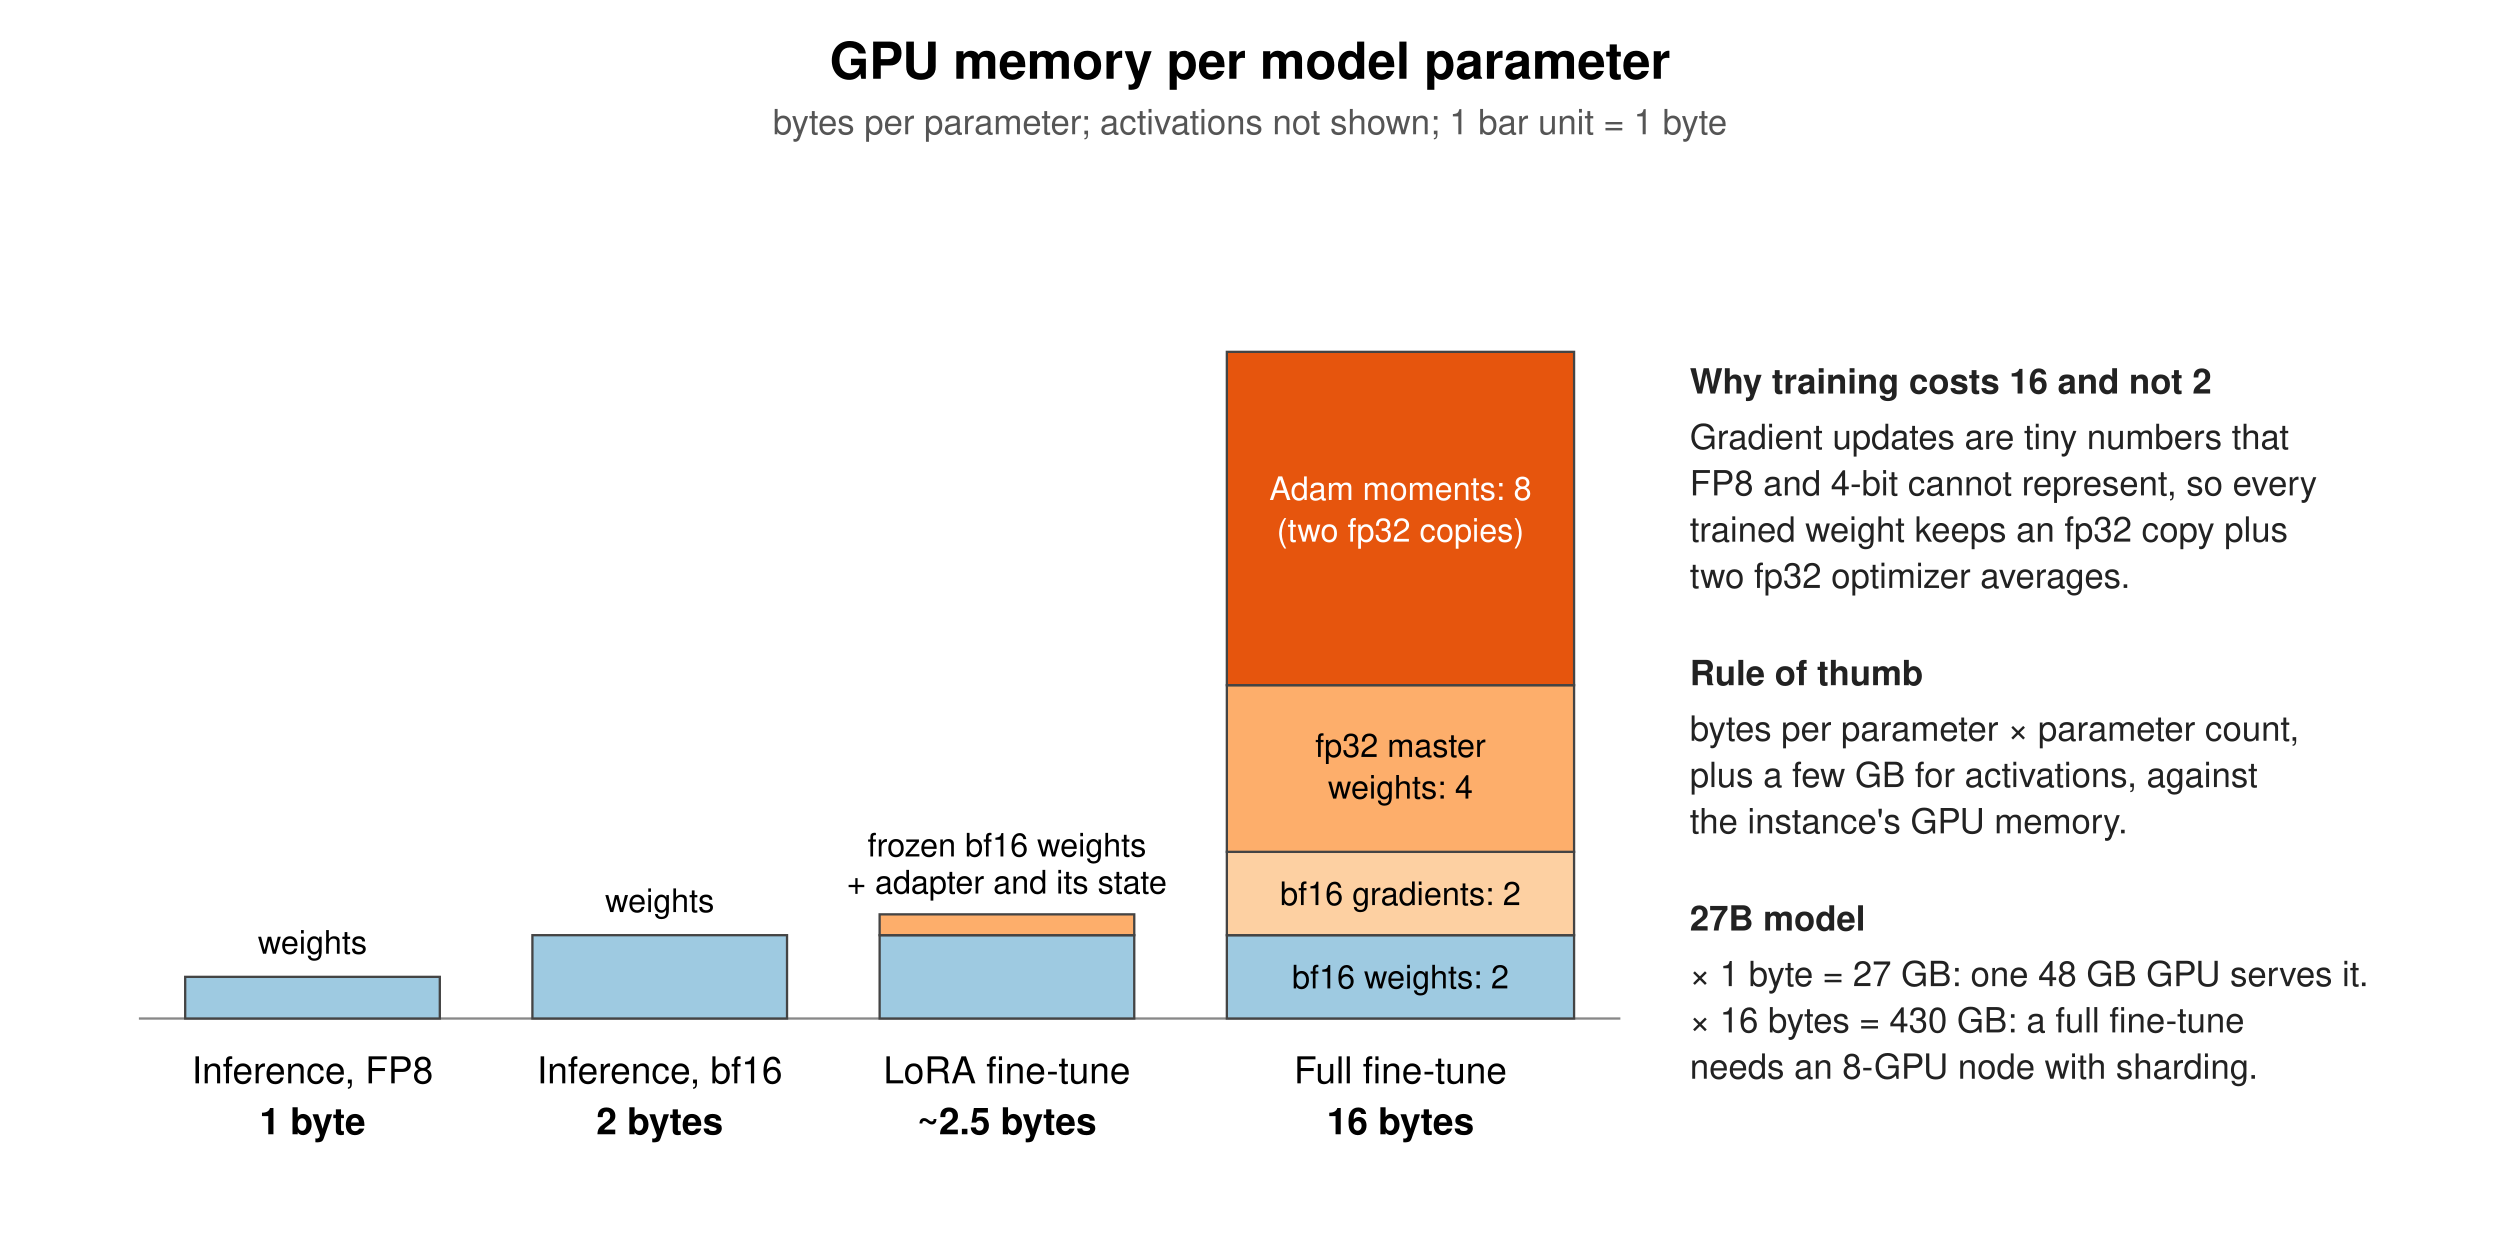
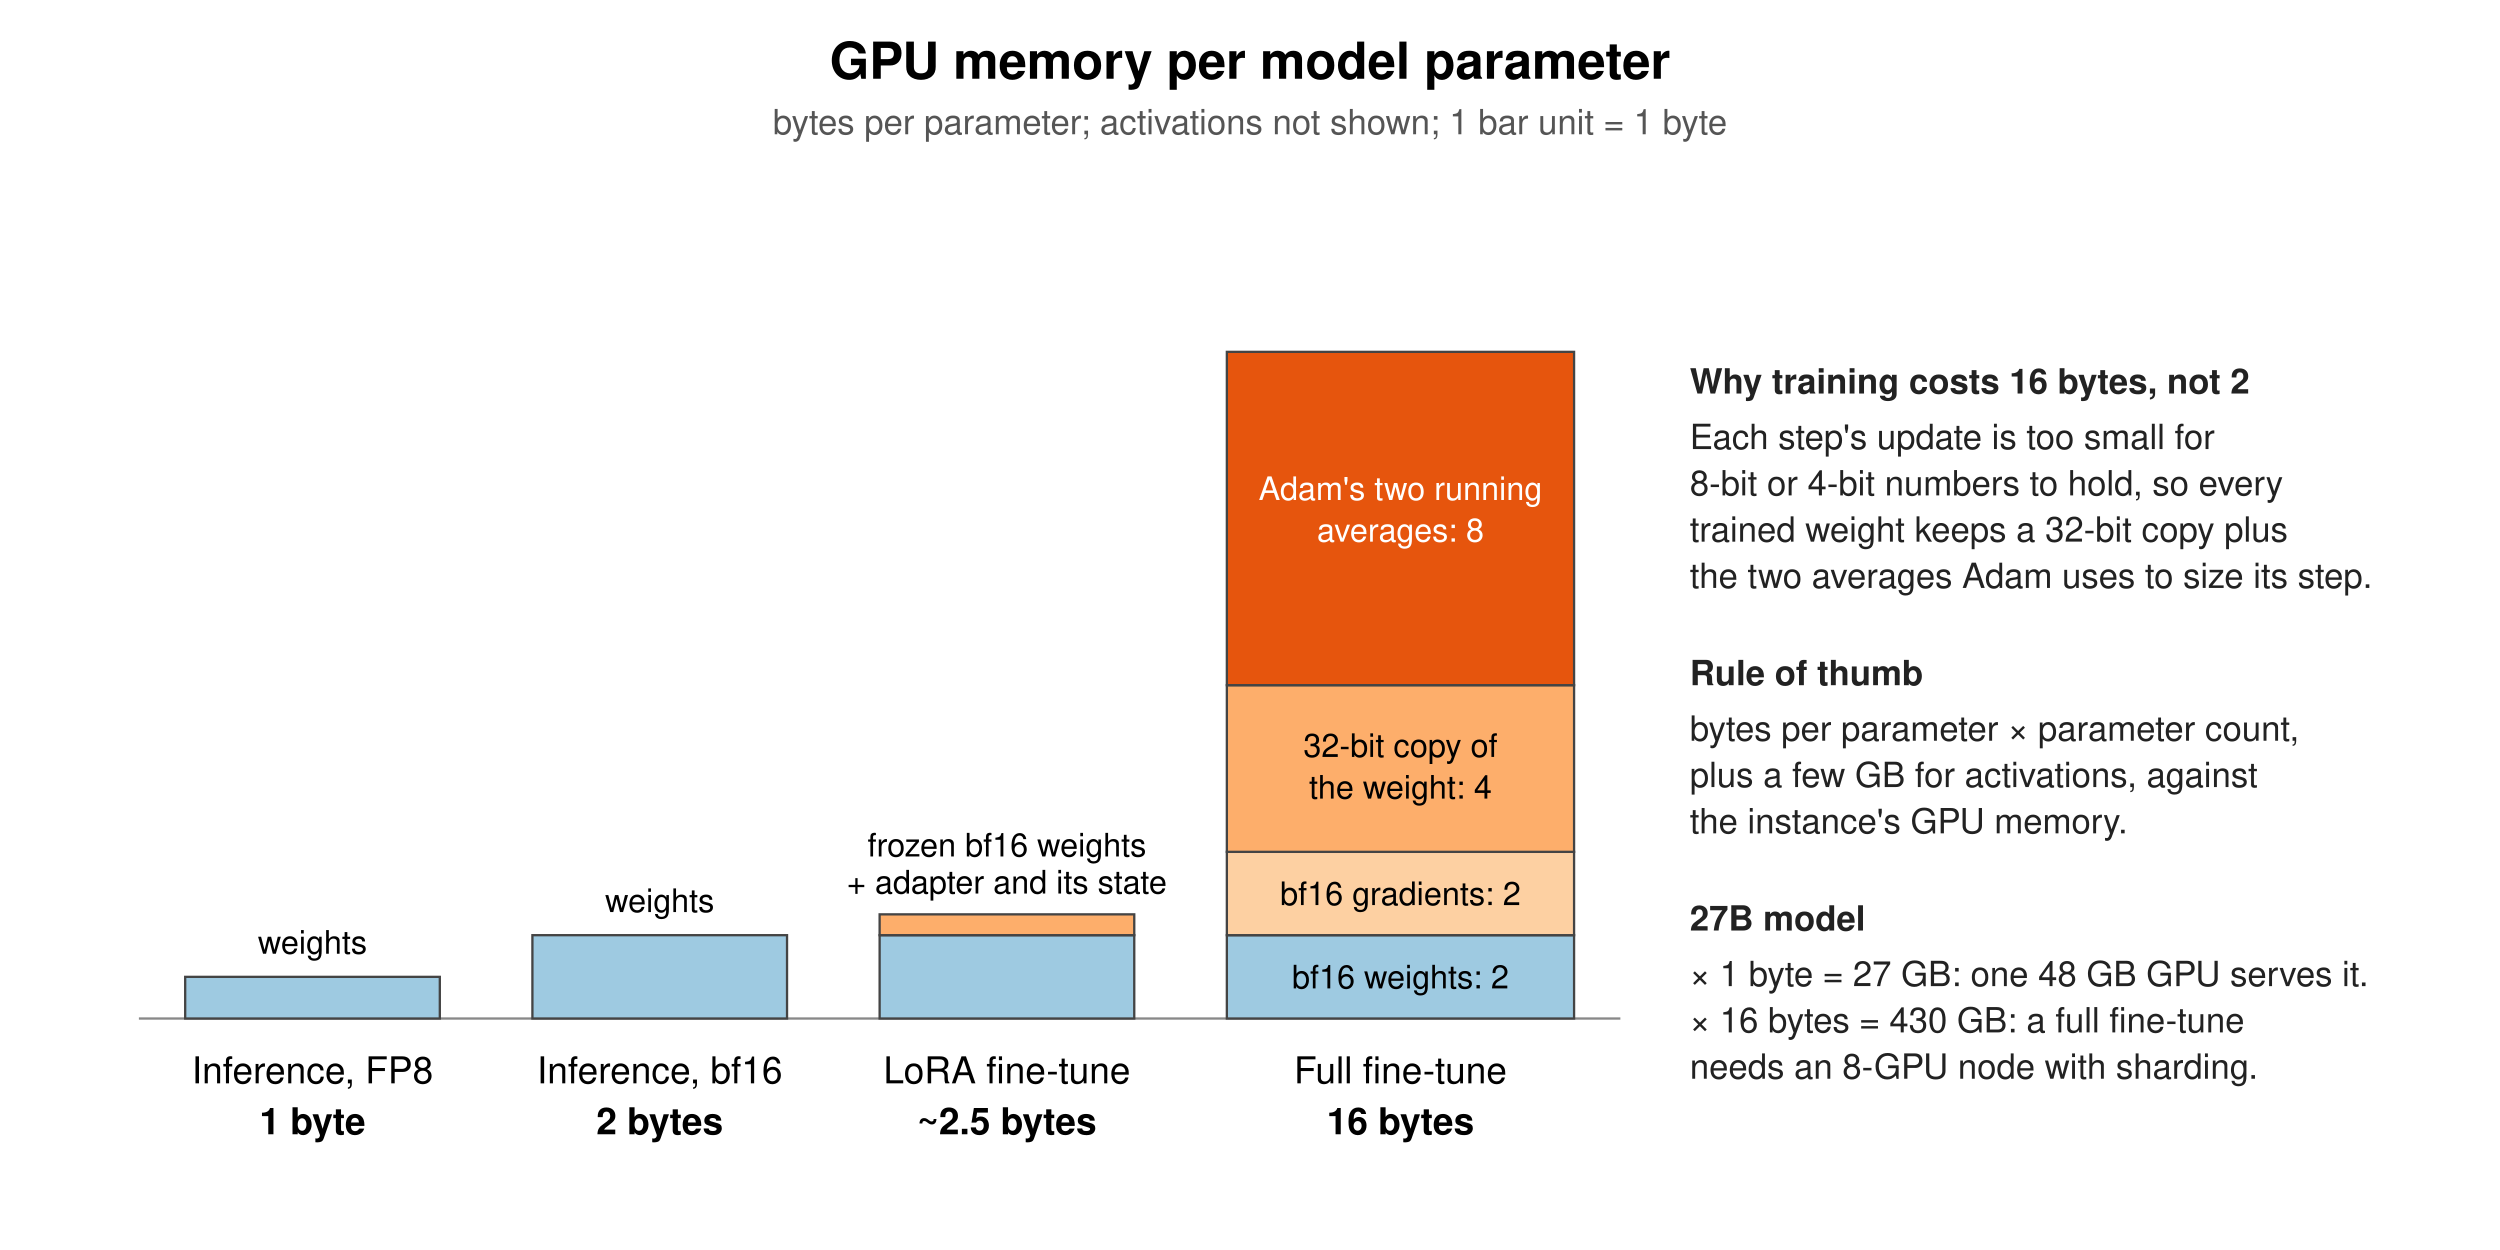
<svg xmlns="http://www.w3.org/2000/svg" width="1080" height="540" viewBox="0 0 1080 540" font-family="Helvetica, Arial, sans-serif" font-size="16">
  <rect width="1080" height="540" fill="#ffffff" />
  <text x="540" y="34" text-anchor="middle" font-weight="bold" font-size="22">GPU memory per model parameter</text>
  <text x="540" y="58" text-anchor="middle" font-size="15" fill="#555">bytes per parameter; activations not shown; 1 bar unit = 1 byte</text>
  <line x1="60" y1="440" x2="700" y2="440" stroke="#888" />
  <rect x="80" y="422" width="110" height="18" fill="#9ecae1" stroke="#444" />
  <text x="135" y="412" text-anchor="middle" font-size="14">weights</text>
  <text x="135" y="468" text-anchor="middle">Inference, FP8</text>
  <text x="135" y="490" text-anchor="middle" font-weight="bold">1 byte</text>
  <rect x="230" y="404" width="110" height="36" fill="#9ecae1" stroke="#444" />
  <text x="285" y="394" text-anchor="middle" font-size="14">weights</text>
  <text x="285" y="468" text-anchor="middle">Inference, bf16</text>
  <text x="285" y="490" text-anchor="middle" font-weight="bold">2 bytes</text>
  <rect x="380" y="404" width="110" height="36" fill="#9ecae1" stroke="#444" />
  <rect x="380" y="395" width="110" height="9" fill="#fdae6b" stroke="#444" />
  <text x="435" y="370" text-anchor="middle" font-size="14">frozen bf16 weights</text>
  <text x="435" y="386" text-anchor="middle" font-size="14">+ adapter and its state</text>
  <text x="435" y="468" text-anchor="middle">LoRA fine-tune</text>
  <text x="435" y="490" text-anchor="middle" font-weight="bold">~2.5 bytes</text>
  <rect x="530" y="404" width="150" height="36" fill="#9ecae1" stroke="#444" />
  <text x="605" y="427" text-anchor="middle" font-size="14">bf16 weights: 2</text>
  <rect x="530" y="368" width="150" height="36" fill="#fdd0a2" stroke="#444" />
  <text x="605" y="391" text-anchor="middle" font-size="14">bf16 gradients: 2</text>
  <rect x="530" y="296" width="150" height="72" fill="#fdae6b" stroke="#444" />
-   <text x="605" y="327" text-anchor="middle" font-size="14">fp32 master</text>
-   <text x="605" y="345" text-anchor="middle" font-size="14">weights: 4</text>
+   <text x="605" y="327" text-anchor="middle" font-size="14">32-bit copy of</text>
+   <text x="605" y="345" text-anchor="middle" font-size="14">the weight: 4</text>
  <rect x="530" y="152" width="150" height="144" fill="#e6550d" stroke="#444" />
-   <text x="605" y="216" text-anchor="middle" font-size="14" fill="#fff">Adam moments: 8</text>
-   <text x="605" y="234" text-anchor="middle" font-size="14" fill="#fff">(two fp32 copies)</text>
+   <text x="605" y="216" text-anchor="middle" font-size="14" fill="#fff">Adam's two running</text>
+   <text x="605" y="234" text-anchor="middle" font-size="14" fill="#fff">averages: 8</text>
  <text x="605" y="468" text-anchor="middle">Full fine-tune</text>
  <text x="605" y="490" text-anchor="middle" font-weight="bold">16 bytes</text>
  <g font-size="15" fill="#222">
-     <text x="730" y="170" font-weight="bold">Why training costs 16 and not 2</text>
-     <text x="730" y="194">Gradient updates are tiny numbers that</text>
-     <text x="730" y="214">FP8 and 4-bit cannot represent, so every</text>
-     <text x="730" y="234">trained weight keeps an fp32 copy plus</text>
-     <text x="730" y="254">two fp32 optimizer averages.</text>
+     <text x="730" y="170" font-weight="bold">Why training costs 16 bytes, not 2</text>
+     <text x="730" y="194">Each step's update is too small for</text>
+     <text x="730" y="214">8-bit or 4-bit numbers to hold, so every</text>
+     <text x="730" y="234">trained weight keeps a 32-bit copy plus</text>
+     <text x="730" y="254">the two averages Adam uses to size its step.</text>
    <text x="730" y="296" font-weight="bold">Rule of thumb</text>
    <text x="730" y="320">bytes per parameter × parameter count,</text>
    <text x="730" y="340">plus a few GB for activations, against</text>
    <text x="730" y="360">the instance's GPU memory.</text>
    <text x="730" y="402" font-weight="bold">27B model</text>
    <text x="730" y="426">× 1 byte = 27 GB: one 48 GB GPU serves it.</text>
    <text x="730" y="446">× 16 bytes = 430 GB: a full fine-tune</text>
    <text x="730" y="466">needs an 8-GPU node with sharding.</text>
  </g>
</svg>
